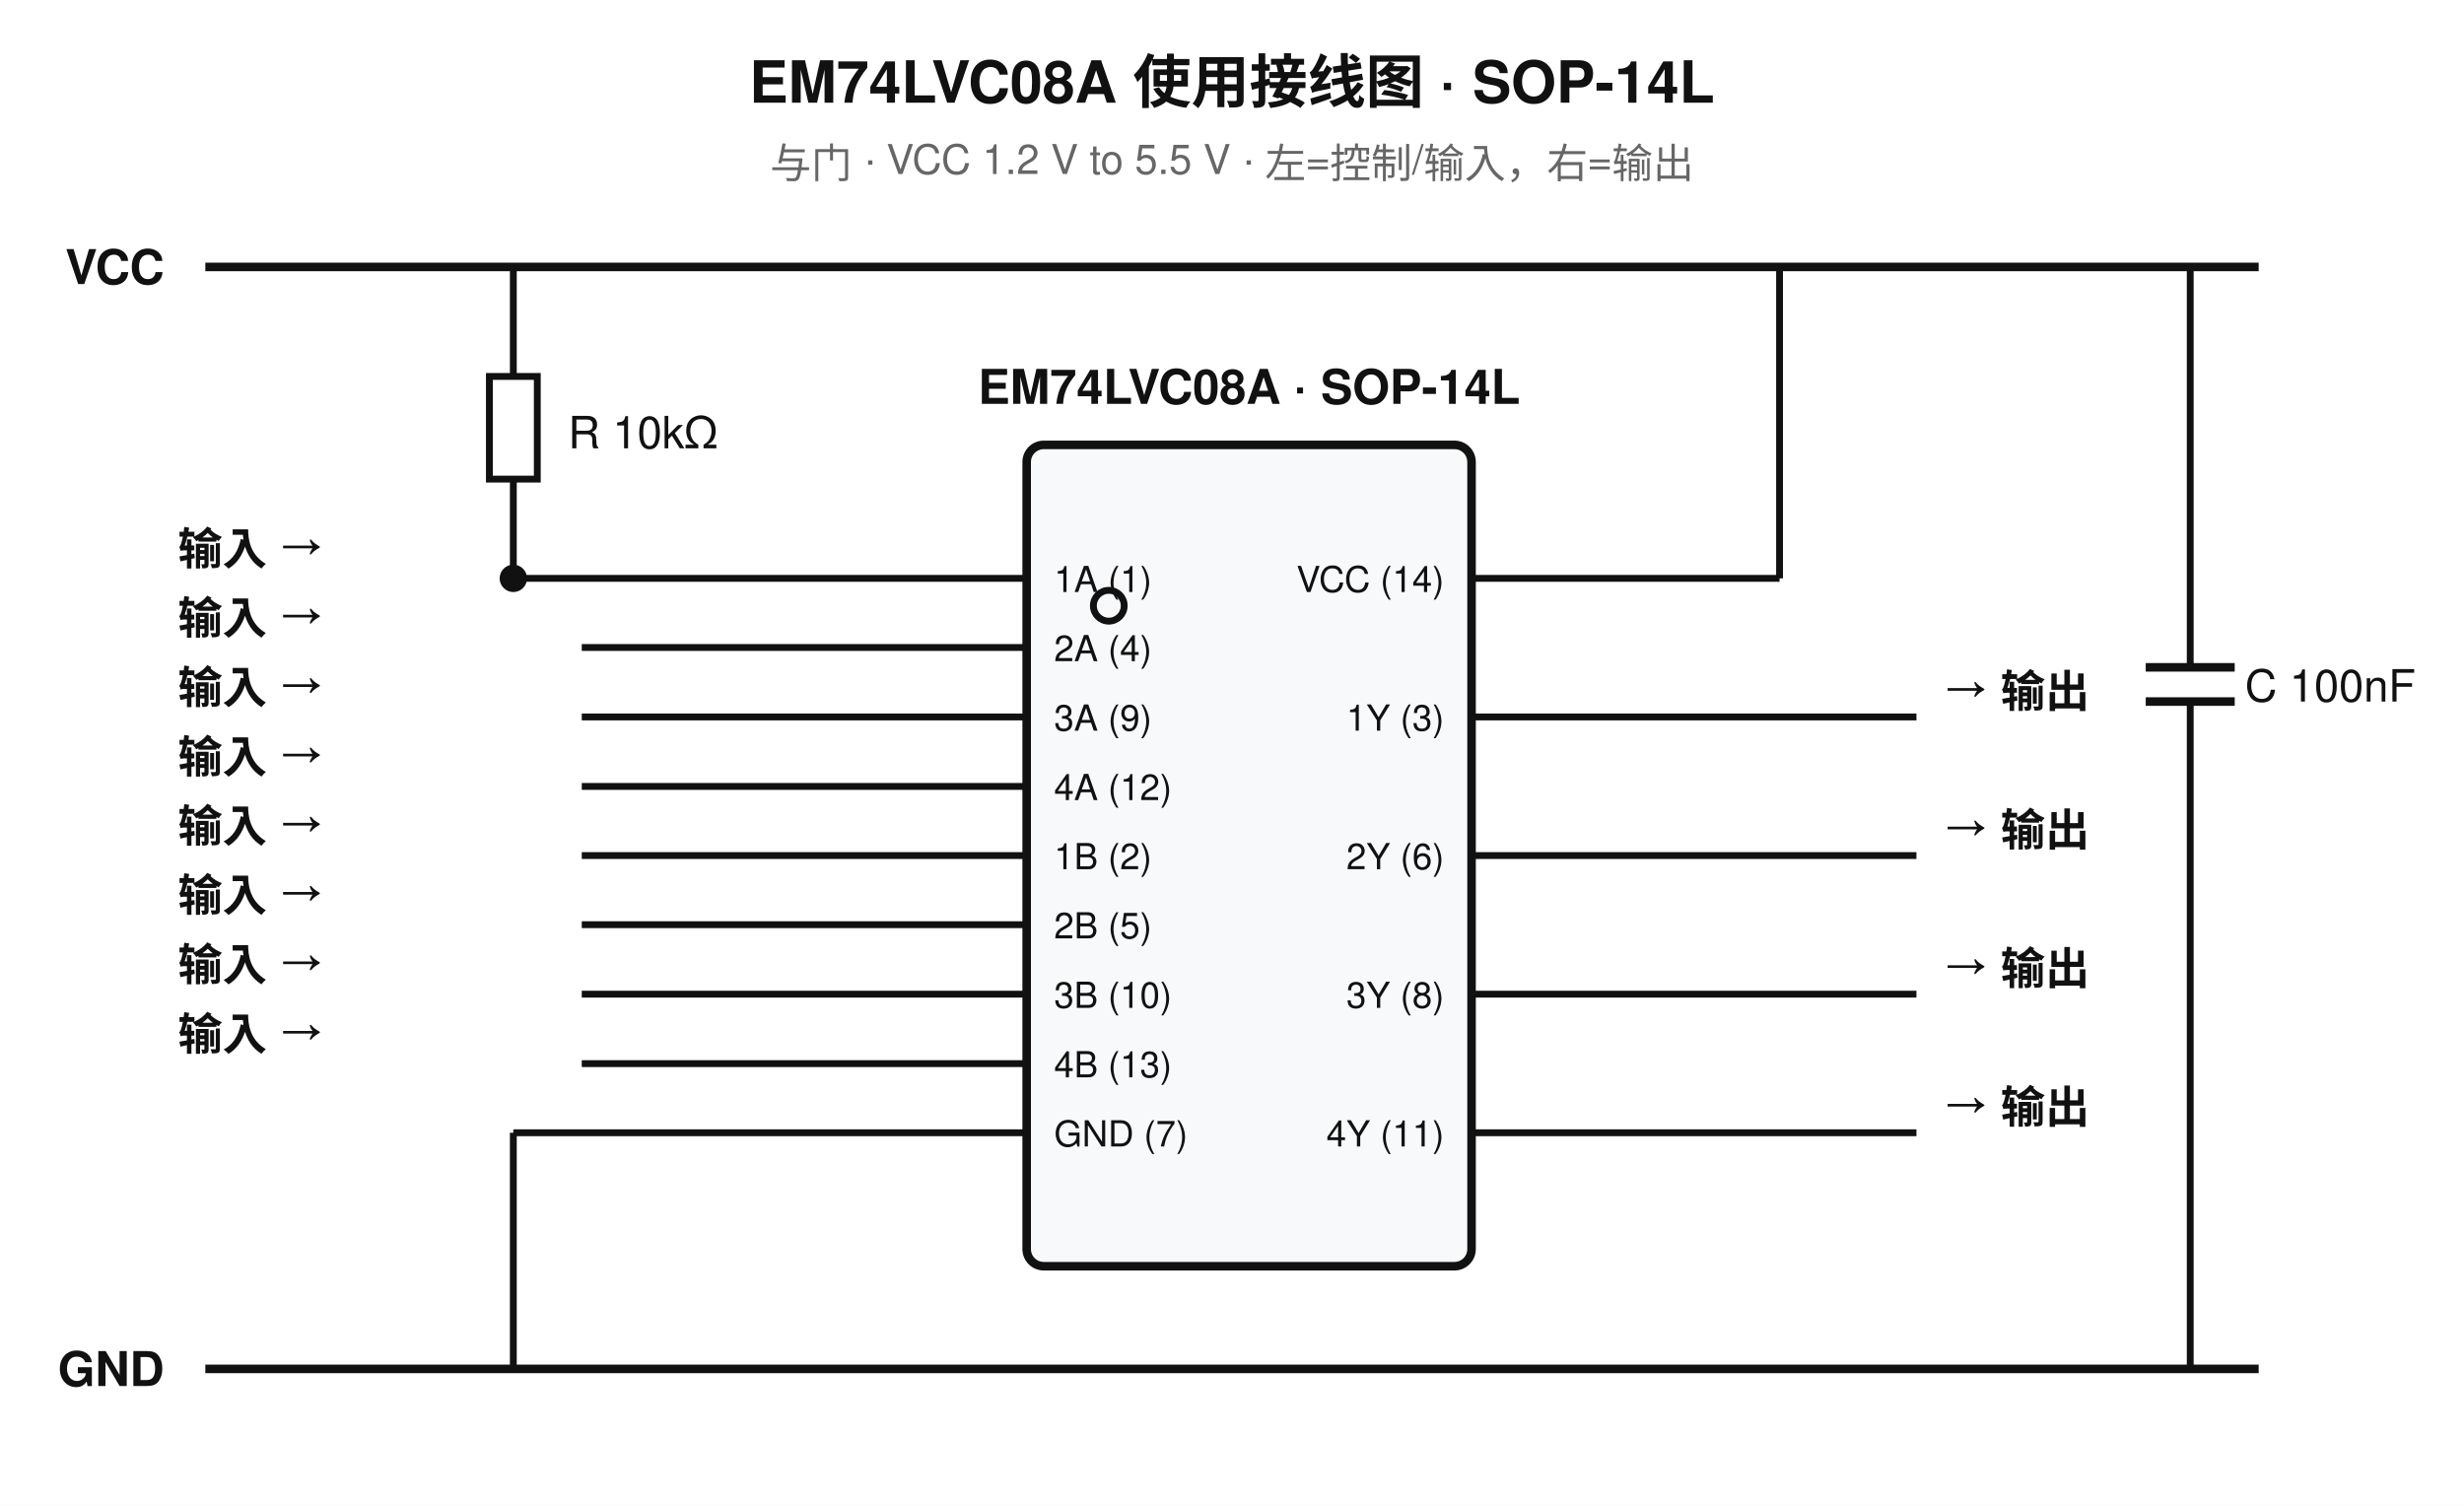
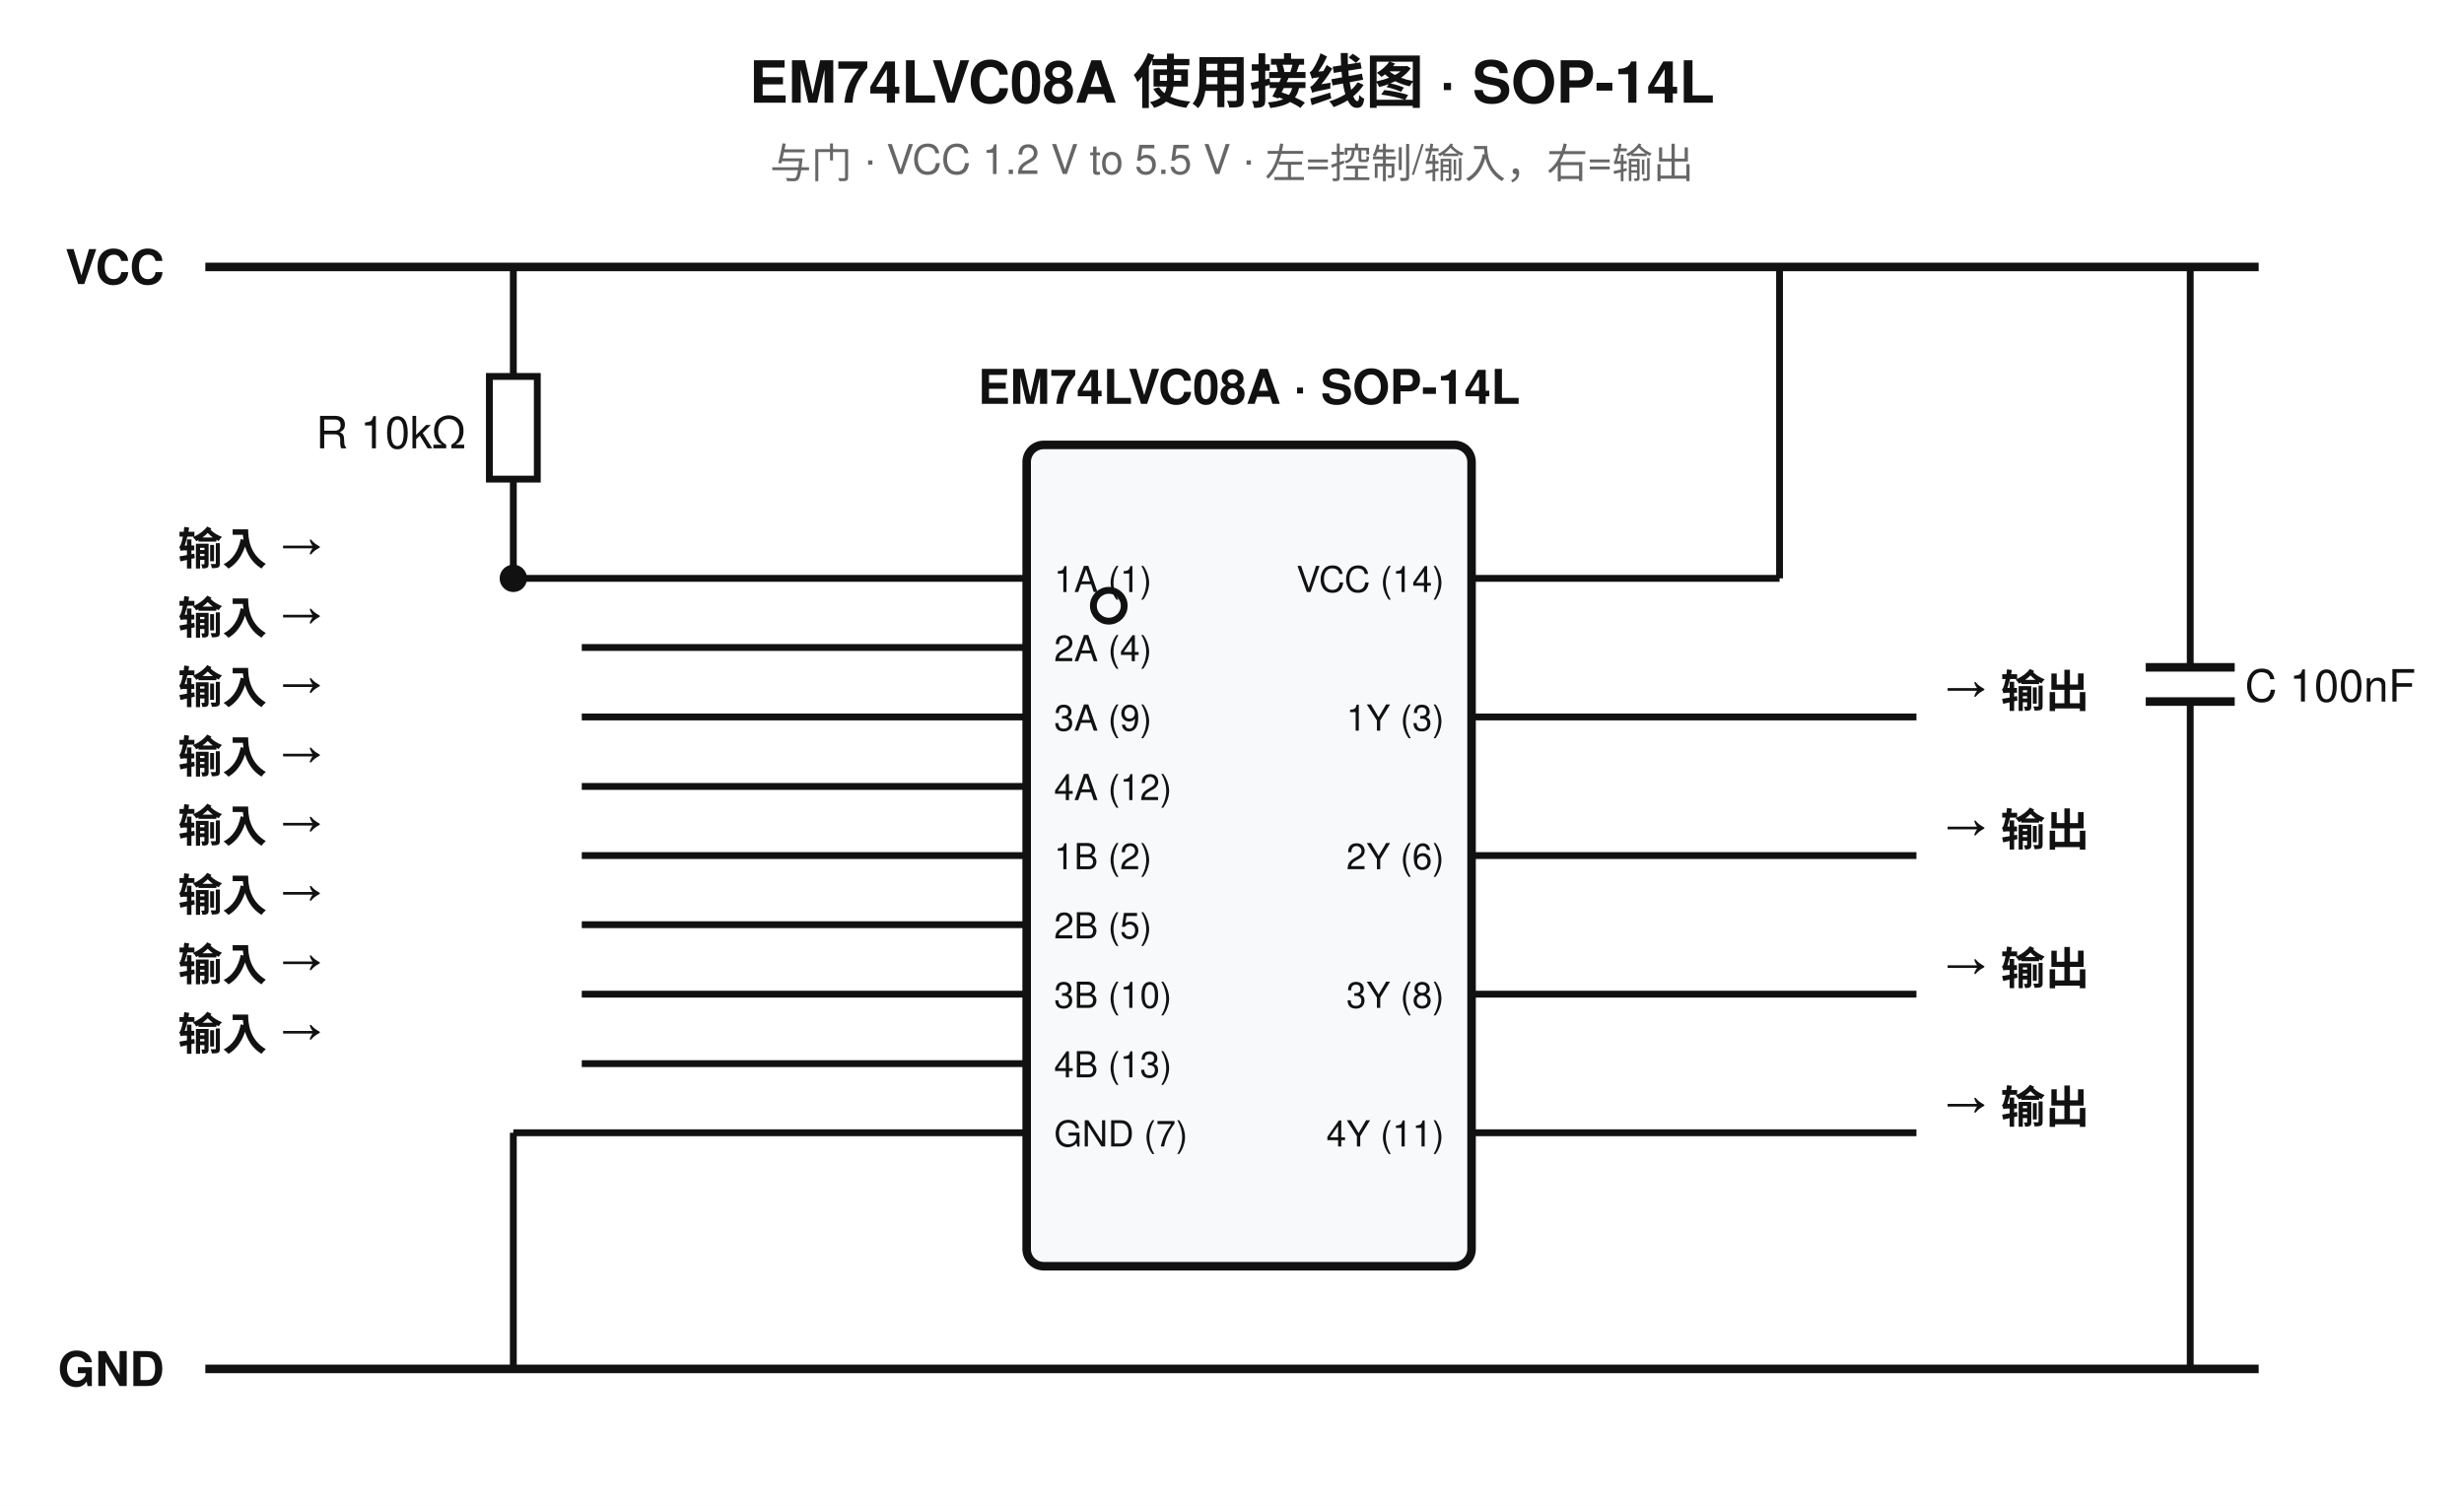
<svg xmlns="http://www.w3.org/2000/svg" viewBox="0 0 720 440" font-family="Helvetica,Arial,sans-serif">
  <rect width="720" height="440" fill="#fff" />
  <text x="360" y="30" text-anchor="middle" font-size="17" font-weight="bold" fill="#111">EM74LVC08A 使用接线图 · SOP-14L</text>
  <text x="360" y="52" text-anchor="middle" font-size="12" fill="#666">与门 · VCC 1.2 V to 5.5 V · 左=控制/输入，右=输出</text>
  <line x1="60" y1="78" x2="660" y2="78" stroke="#111" stroke-width="2.5" />
  <text x="48" y="83" text-anchor="end" font-size="14" font-weight="bold" fill="#111">VCC</text>
  <line x1="60" y1="400" x2="660" y2="400" stroke="#111" stroke-width="2.5" />
  <text x="48" y="405" text-anchor="end" font-size="14" font-weight="bold" fill="#111">GND</text>
  <text x="365" y="118" text-anchor="middle" font-size="14" font-weight="bold" fill="#111">EM74LVC08A · SOP-14L</text>
  <rect x="300" y="130" width="130" height="240" rx="5" fill="#f7f9fb" stroke="#111" stroke-width="2.5" />
  <text x="308" y="173.0" font-size="10.5" fill="#111">1A (1)</text>
  <line x1="300" y1="169.0" x2="150" y2="169.0" stroke="#111" stroke-width="2" />
  <line x1="150" y1="78" x2="150" y2="110.0" stroke="#111" stroke-width="2" />
  <rect x="143" y="110.0" width="14" height="30" fill="#fff" stroke="#111" stroke-width="2" />
  <line x1="150" y1="140.0" x2="150" y2="169.0" stroke="#111" stroke-width="2" />
  <circle cx="150" cy="169.0" r="4" fill="#111" />
-   <text x="166" y="131.0" font-size="13" fill="#111">R 10kΩ</text>
+   <text x="136" y="131.0" text-anchor="end" font-size="13" fill="#111">R 10kΩ</text>
  <text x="52" y="165.0" font-size="13" font-weight="bold" fill="#111">输入 →</text>
  <text x="308" y="193.2" font-size="10.5" fill="#111">2A (4)</text>
  <line x1="300" y1="189.2" x2="170" y2="189.2" stroke="#111" stroke-width="2" />
  <text x="52" y="185.2" font-size="13" font-weight="bold" fill="#111">输入 →</text>
  <text x="308" y="213.5" font-size="10.5" fill="#111">3A (9)</text>
  <line x1="300" y1="209.5" x2="170" y2="209.5" stroke="#111" stroke-width="2" />
  <text x="52" y="205.5" font-size="13" font-weight="bold" fill="#111">输入 →</text>
  <text x="308" y="233.8" font-size="10.5" fill="#111">4A (12)</text>
  <line x1="300" y1="229.8" x2="170" y2="229.8" stroke="#111" stroke-width="2" />
  <text x="52" y="225.8" font-size="13" font-weight="bold" fill="#111">输入 →</text>
  <text x="308" y="254.0" font-size="10.5" fill="#111">1B (2)</text>
  <line x1="300" y1="250.0" x2="170" y2="250.0" stroke="#111" stroke-width="2" />
  <text x="52" y="246.0" font-size="13" font-weight="bold" fill="#111">输入 →</text>
  <text x="308" y="274.2" font-size="10.5" fill="#111">2B (5)</text>
  <line x1="300" y1="270.2" x2="170" y2="270.2" stroke="#111" stroke-width="2" />
  <text x="52" y="266.2" font-size="13" font-weight="bold" fill="#111">输入 →</text>
  <text x="308" y="294.5" font-size="10.5" fill="#111">3B (10)</text>
  <line x1="300" y1="290.5" x2="170" y2="290.5" stroke="#111" stroke-width="2" />
  <text x="52" y="286.5" font-size="13" font-weight="bold" fill="#111">输入 →</text>
  <text x="308" y="314.8" font-size="10.5" fill="#111">4B (13)</text>
  <line x1="300" y1="310.8" x2="170" y2="310.8" stroke="#111" stroke-width="2" />
  <text x="52" y="306.8" font-size="13" font-weight="bold" fill="#111">输入 →</text>
  <text x="308" y="335.0" font-size="10.5" fill="#111">GND (7)</text>
  <line x1="300" y1="331.0" x2="150" y2="331.0" stroke="#111" stroke-width="2" />
  <line x1="150" y1="331.0" x2="150" y2="400" stroke="#111" stroke-width="2" />
  <text x="422" y="173.0" text-anchor="end" font-size="10.5" fill="#111">VCC (14)</text>
  <line x1="430" y1="169.0" x2="520" y2="169.0" stroke="#111" stroke-width="2" />
  <line x1="520" y1="169.0" x2="520" y2="78" stroke="#111" stroke-width="2" />
  <text x="422" y="213.5" text-anchor="end" font-size="10.5" fill="#111">1Y (3)</text>
  <line x1="430" y1="209.5" x2="560" y2="209.5" stroke="#111" stroke-width="2" />
  <text x="568" y="205.5" font-size="13" font-weight="bold" fill="#111">→ 输出</text>
  <text x="422" y="254.0" text-anchor="end" font-size="10.5" fill="#111">2Y (6)</text>
  <line x1="430" y1="250.0" x2="560" y2="250.0" stroke="#111" stroke-width="2" />
  <text x="568" y="246.0" font-size="13" font-weight="bold" fill="#111">→ 输出</text>
  <text x="422" y="294.5" text-anchor="end" font-size="10.5" fill="#111">3Y (8)</text>
  <line x1="430" y1="290.5" x2="560" y2="290.5" stroke="#111" stroke-width="2" />
  <text x="568" y="286.5" font-size="13" font-weight="bold" fill="#111">→ 输出</text>
  <text x="422" y="335.0" text-anchor="end" font-size="10.5" fill="#111">4Y (11)</text>
  <line x1="430" y1="331.0" x2="560" y2="331.0" stroke="#111" stroke-width="2" />
  <text x="568" y="327.0" font-size="13" font-weight="bold" fill="#111">→ 输出</text>
  <circle cx="324" cy="177.0" r="4.5" fill="none" stroke="#111" stroke-width="2" />
  <text x="656" y="205" font-size="13" fill="#111">C 100nF</text>
  <line x1="640" y1="78" x2="640" y2="195" stroke="#111" stroke-width="2" />
  <line x1="627" y1="195" x2="653" y2="195" stroke="#111" stroke-width="2.5" />
  <line x1="627" y1="205" x2="653" y2="205" stroke="#111" stroke-width="2.5" />
  <line x1="640" y1="205" x2="640" y2="400" stroke="#111" stroke-width="2" />
</svg>
